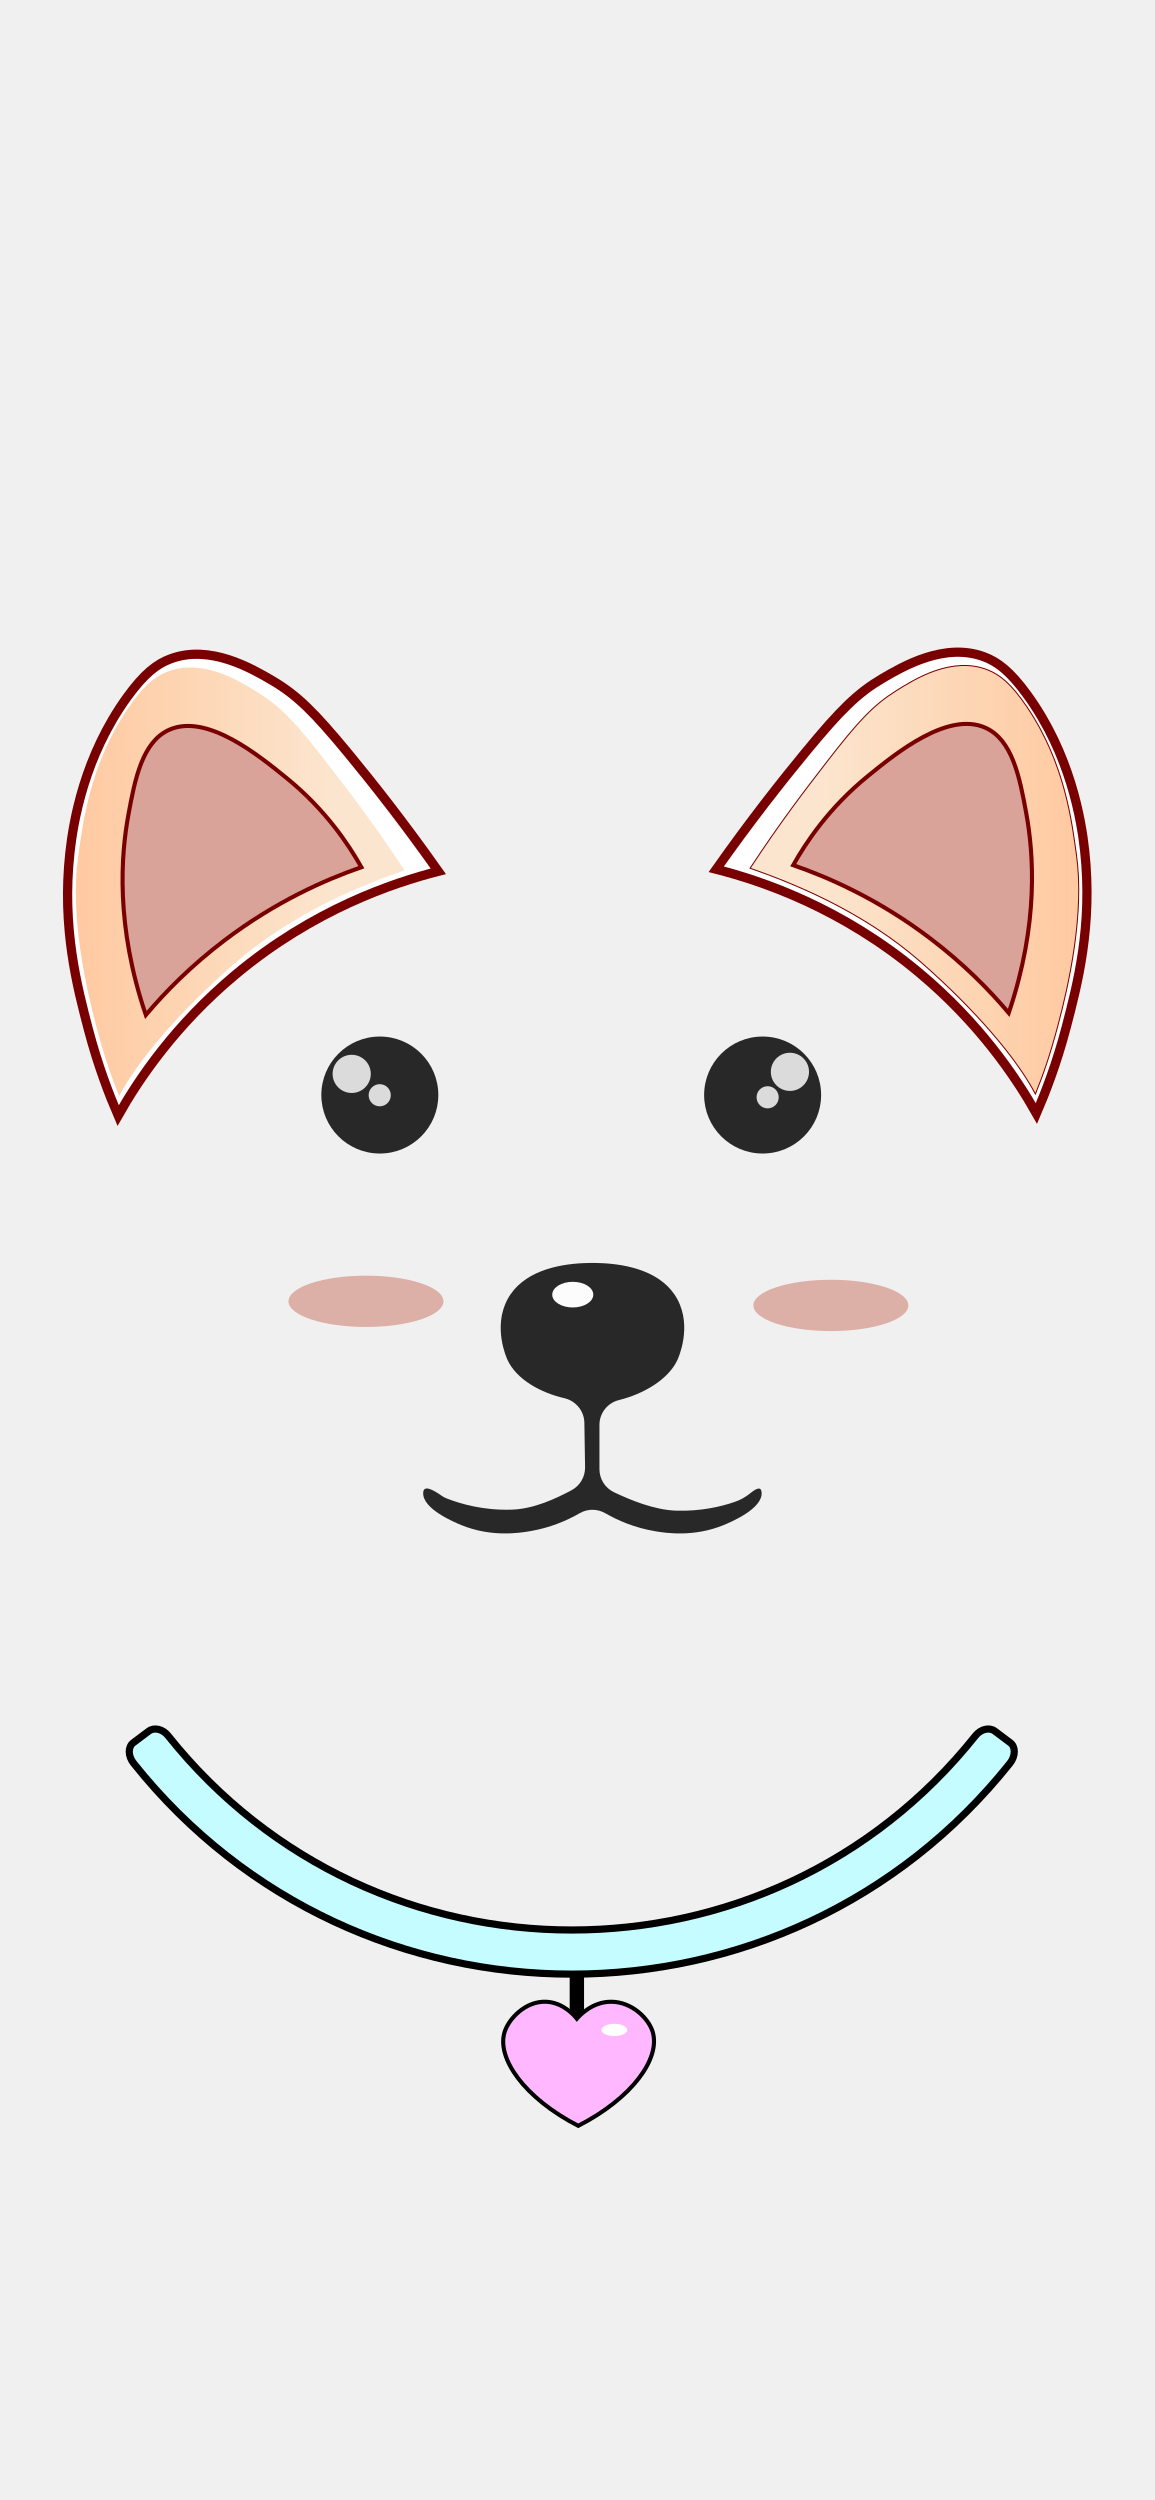
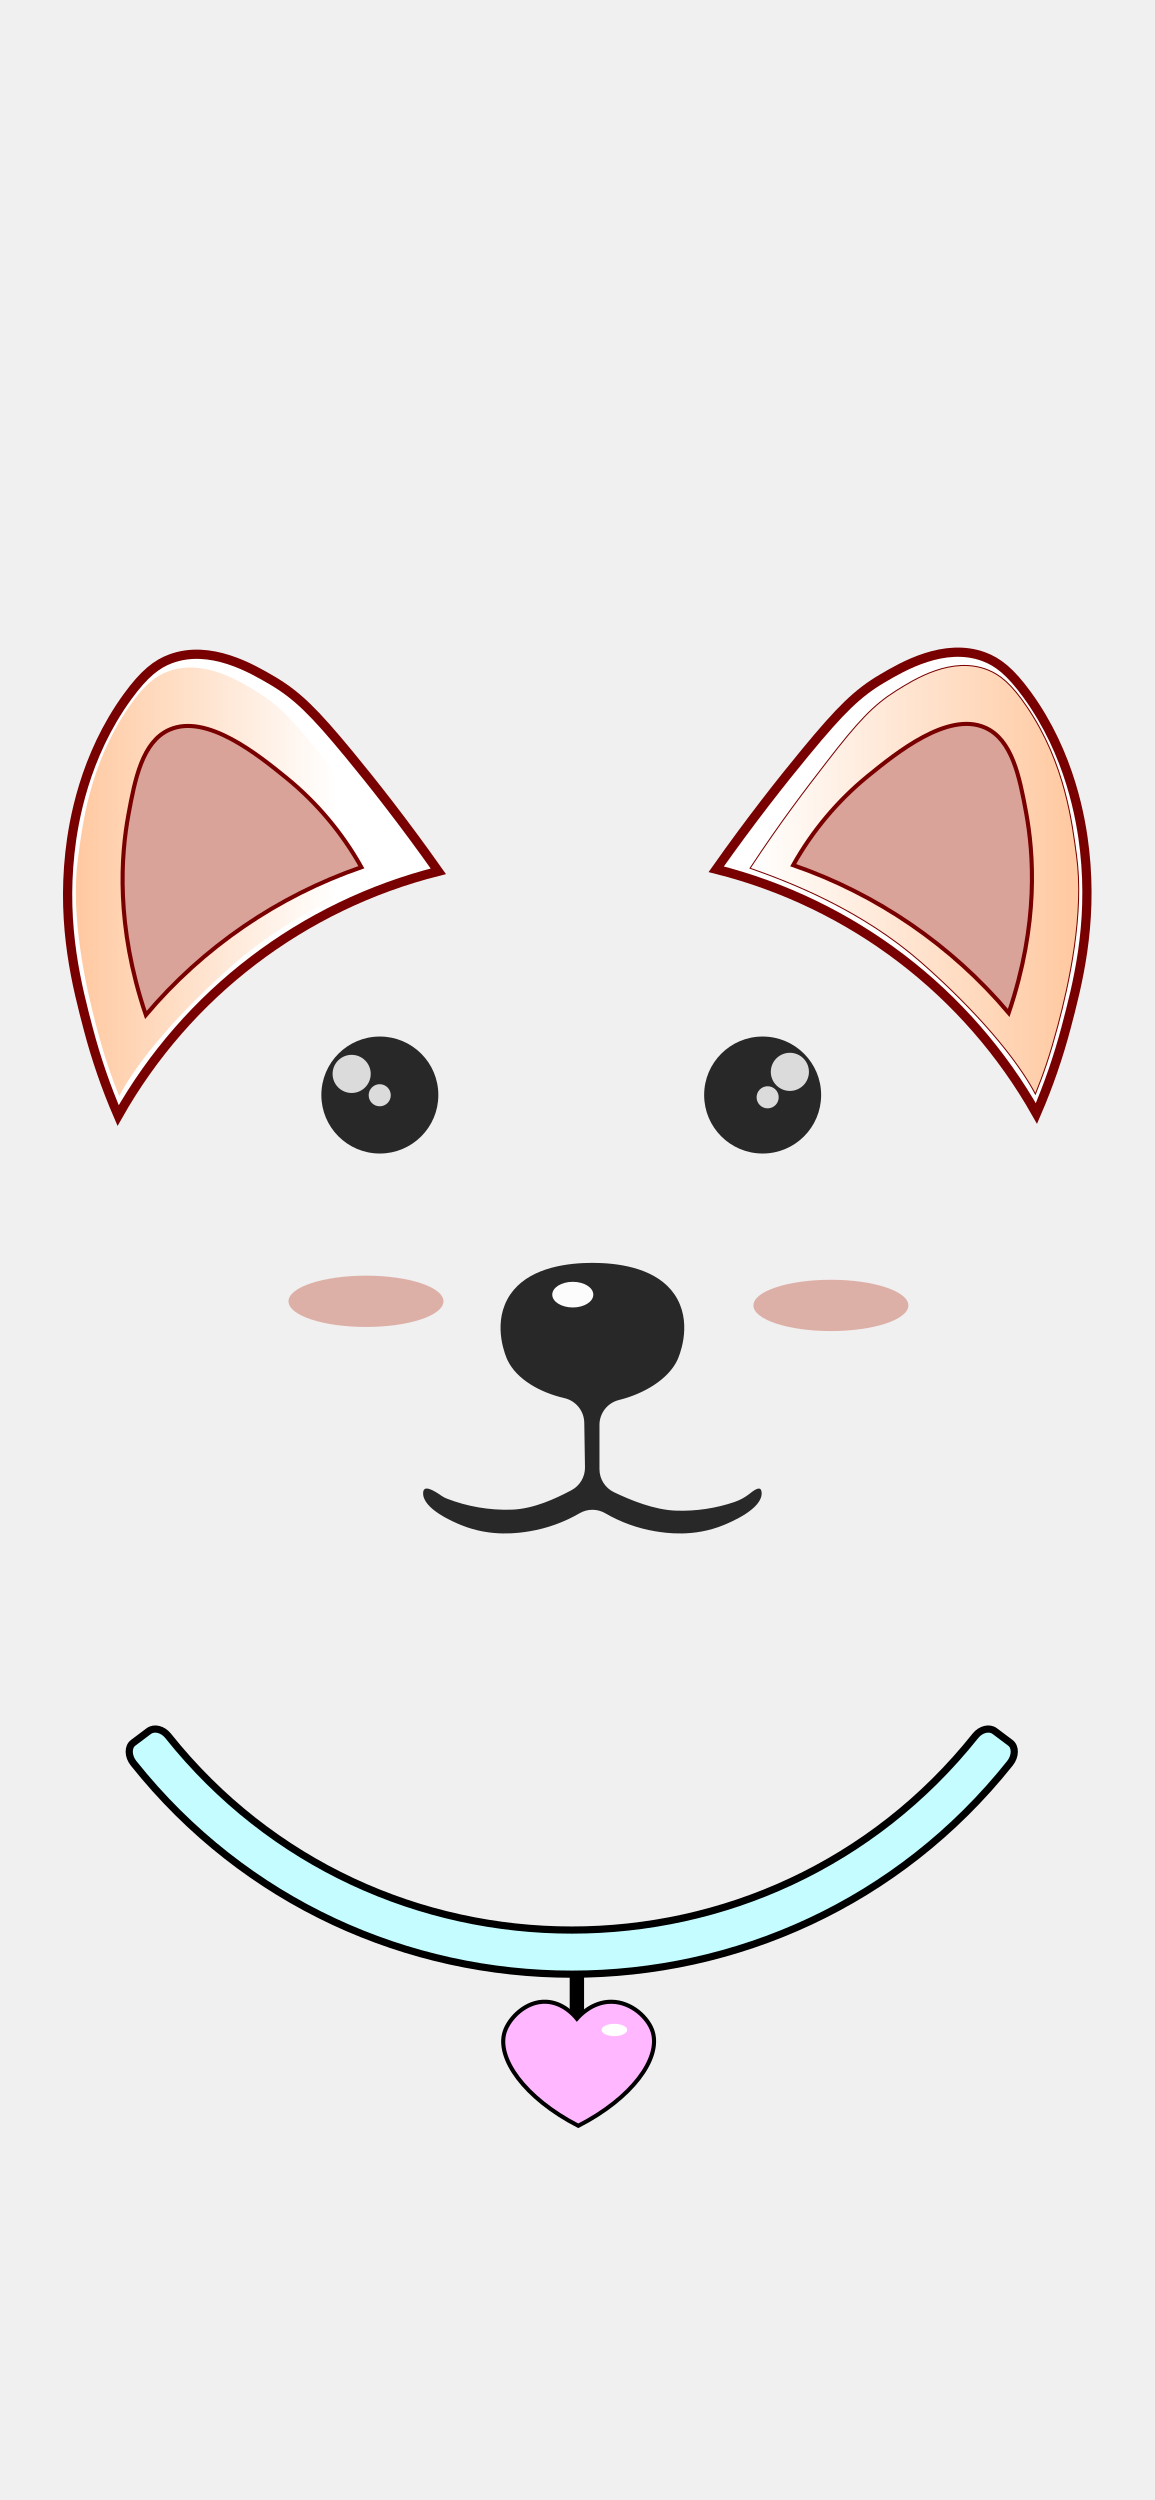
- <svg xmlns="http://www.w3.org/2000/svg" version="1.1" id="Capa_1" x="0px" y="0px" viewBox="0 0 1125 2436" style="enable-background:new 0 0 1125 2436;" xml:space="preserve">
-   <style type="text/css">
- 	.st0{opacity:0.83;}
- 	.st1{fill:#FF6583;}
- 	.st2{fill:#790000;}
- 	.st3{fill:#FFFFFF;}
- 	.st4{fill:#F4DE3B;}
- 	.st5{fill:#FFFFFF;stroke:#790000;stroke-width:9;stroke-miterlimit:10;}
- 	.st6{fill:url(#SVGID_1_);}
- 	.st7{fill:#DAA399;stroke:#790000;stroke-width:4;stroke-miterlimit:10;}
- 	.st8{fill:none;stroke:#790000;stroke-width:9;stroke-miterlimit:10;}
- 	.st9{fill:url(#SVGID_00000158017346636632876510000005434478014042538683_);}
- 	.st10{fill:url(#SVGID_00000090991588048690227020000004381218514915696537_);}
- 	.st11{fill:url(#SVGID_00000019678256879549576730000013982479834046255523_);}
- 	.st12{fill:#DAA399;}
- 	.st13{fill:#FFB8FF;stroke:#000000;stroke-width:4;stroke-miterlimit:10;}
- 	.st14{fill:#C5FCFF;}
- 	.st15{fill:none;stroke:#000000;stroke-width:7;stroke-miterlimit:10;}
- 	.st16{opacity:0.4;}
- 	.st17{fill:url(#SVGID_00000056425208694887095870000009379332837472587421_);}
- 	.st18{fill:url(#SVGID_00000068653110816813916460000011329485420104620715_);stroke:#790000;stroke-miterlimit:10;}
- 	.st19{fill:url(#SVGID_00000018953264577603062860000016878488550801006226_);}
- </style>
-   <g>
-     <rect x="555.1" y="1892" width="14" height="74" />
-     <circle class="st0" cx="370.1" cy="1067" r="57" />
-     <circle class="st0" cx="743.1" cy="1067" r="57" />
-     <g class="st0">
-       <path d="M742.1,1454c-0.6-6.1-5.5-3.5-11.4,1.3c-4.5,3.6-9.5,6.4-14.9,8.2c-13.4,4.6-33,9.2-56.7,8.5c-21.8-0.7-45.1-10.5-60.9-18    c-8.6-4.1-14.1-12.9-14.1-22.4v-43.2c0-11.5,7.9-21.5,19.1-24.2c23.8-5.9,48-19.9,56.9-39.1c1-2.2,14.4-32.1,0-59    c-14.5-26.9-47.9-34.1-73.9-35.3l0,0c-2.2-0.1-4.6-0.2-7.1-0.2c-0.1,0-0.1,0-0.2,0c-0.5,0-1.1,0-1.6,0c-0.5,0-1.1,0-1.6,0    c-0.1,0-0.1,0-0.2,0c-2.5,0-4.9,0.1-7.1,0.2l0,0c-26.1,1.2-59.5,8.4-73.9,35.3c-14.4,26.9-1,56.8,0,59    c8.9,19.1,32.1,31.9,55.4,37.3c11.2,2.6,19.3,12.4,19.5,23.9c0.2,14.2,0.5,29.9,0.7,43.5c0.1,9.3-5,17.9-13.2,22.3    c-14.9,7.9-36.6,18.3-58.4,18.9c-27.7,0.9-49.7-5.7-63-10.8c-1.9-0.7-3.7-1.7-5.4-2.9c-7.8-5.5-17-10.6-17.7-3.3    c-1.6,16.2,31,29.5,37,32c29.3,12,56.3,7.8,67,6c19.6-3.3,35.9-10.3,48.4-17.5c7.7-4.5,17.2-4.5,25,0    c12.5,7.2,28.8,14.2,48.4,17.5c10.7,1.8,37.7,6,67-6C711.1,1483.5,743.7,1470.2,742.1,1454z" />
-       <ellipse class="st3" cx="558.1" cy="1261.5" rx="20" ry="12.5" />
-       <circle class="st3" cx="342.7" cy="1046.4" r="18.6" />
-       <circle class="st3" cx="370" cy="1067.2" r="10.8" />
-       <circle class="st3" cx="769.7" cy="1044.4" r="18.6" />
-       <circle class="st3" cx="748" cy="1069.2" r="10.8" />
-       <ellipse class="st12" cx="809.6" cy="1272" rx="75.5" ry="25" />
-       <ellipse class="st12" cx="356.6" cy="1268" rx="75.5" ry="25" />
-     </g>
-     <g>
-       <path class="st5" d="M427.1,849c-33.8-47.9-64.1-86.2-87-114c-34.2-41.5-50.7-57.7-75-72c-19.5-11.4-60.4-35.5-99-21    c-13.1,4.9-25.3,14-42,37c-42,57.9-52.7,121.6-56,152c-8,73.2,7.2,130.8,18,172c9.3,35.4,20.4,64,29,84    c20.4-36.1,55.9-88.4,114-137C305.2,886.3,382.9,860.3,427.1,849z" />
-       <linearGradient id="SVGID_1_" gradientUnits="userSpaceOnUse" x1="73.905" y1="859.214" x2="327.459" y2="859.214">
-         <stop offset="0" style="stop-color:#FFC9A1" />
-         <stop offset="1" style="stop-color:#F9CC9E;stop-opacity:0.5" />
-       </linearGradient>
-       <path class="st6" d="M394.1,848c-30.5-46.3-53.8-76.5-74.5-103.3c-30.9-40.1-45.8-55.8-67.8-69.6c-17.6-11.1-54.5-34.3-89.4-20.3    c-11.9,4.8-22.9,13.6-37.9,35.8c-38,56-44.2,115.2-48.4,144.4c-8,57,7.4,126.4,18,166c8,30,14.2,47.6,22,67    c18.4-34.9,58.1-81.5,111-128C285.1,889,354.1,862,394.1,848z" />
-       <path class="st7" d="M165.1,711c-26.4,11.6-33.6,48-40,83c-7.1,38.8-12.8,107.2,17,195c18.8-22.3,44.1-48.1,77-73    c49.4-37.4,97.5-58.7,133-71c-12.2-21.7-34.7-55.9-73-87C251.7,735.7,201.5,695,165.1,711z" />
-     </g>
-     <g>
-       <path class="st5" d="M697.9,847c33.8-47.9,64.1-86.2,87-114c34.2-41.5,50.7-57.7,75-72c19.5-11.4,60.4-35.5,99-21    c13.1,4.9,25.3,14,42,37c42,57.9,52.7,121.6,56,152c8,73.2-7.2,130.8-18,172c-9.3,35.4-20.4,64-29,84    c-20.4-36.1-55.9-88.4-114-137C819.8,884.3,742.1,858.3,697.9,847z" />
-       <linearGradient id="SVGID_00000052072472982338449230000009265880195684984496_" gradientUnits="userSpaceOnUse" x1="-556.338" y1="857.214" x2="-302.783" y2="857.214" gradientTransform="matrix(-1 0 0 1 494.7573 0)">
-         <stop offset="0" style="stop-color:#FFC9A1" />
-         <stop offset="1" style="stop-color:#F9CC9E;stop-opacity:0.5" />
-       </linearGradient>
-       <path style="fill:url(#SVGID_00000052072472982338449230000009265880195684984496_);stroke:#790000;stroke-miterlimit:10;" d="    M730.9,846c30.5-46.3,53.8-76.5,74.5-103.3c30.9-40.1,45.8-55.8,67.8-69.6c17.6-11.1,54.5-34.3,89.4-20.3    c11.9,4.8,22.9,13.6,37.9,35.8c38,56,44.2,115.2,48.4,144.4c8,57-7.4,126.4-18,166c-8,30-14.2,47.6-22,67    c-18.4-34.9-58.1-81.5-111-128C839.9,887,770.9,860,730.9,846z" />
-       <path class="st7" d="M959.9,709c26.4,11.6,33.6,48,40,83c7.1,38.8,12.8,107.2-17,195c-18.8-22.3-44.1-48.1-77-73    c-49.4-37.4-97.5-58.7-133-71c12.2-21.7,34.7-55.9,73-87C873.3,733.7,923.5,693,959.9,709z" />
-     </g>
-     <path class="st13" d="M532.1,1950.5c-19.8-0.8-36,16.1-40.3,29.1c-8.4,25.4,18.8,64.6,71.6,91.8c52.4-26.8,80.6-65.6,72.5-91.8   c-4.1-13.1-20.3-29-40.3-29.1c-18.6-0.1-31.1,13.7-33.5,16.5C559.5,1963.8,548.7,1951.2,532.1,1950.5z" />
-     <g>
-       <path class="st14" d="M984.1,1718.1c-218.2,274-635.7,274-853.9,0c-5.6-7-5.6-16.1-0.3-20c5.1-3.8,10.1-7.6,15.2-11.4    c5.3-3.9,13.7-1.8,18.7,4.6c201.1,252.4,585.7,252.4,786.7,0c5.1-6.4,13.4-8.5,18.7-4.6c5.1,3.8,10.1,7.6,15.2,11.4    C989.7,1702,989.6,1711.2,984.1,1718.1z" />
-       <path class="st15" d="M984.1,1718.1c-218.2,274-635.7,274-853.9,0c-5.6-7-5.6-16.1-0.3-20c5.1-3.8,10.1-7.6,15.2-11.4    c5.3-3.9,13.7-1.8,18.7,4.6c201.1,252.4,585.7,252.4,786.7,0c5.1-6.4,13.4-8.5,18.7-4.6c5.1,3.8,10.1,7.6,15.2,11.4    C989.7,1702,989.6,1711.2,984.1,1718.1z" />
-     </g>
-     <ellipse class="st3" cx="598.6" cy="1978" rx="12.5" ry="6" />
+ <svg xmlns="http://www.w3.org/2000/svg" xmlns:xlink="http://www.w3.org/1999/xlink" id="Capa_1" data-name="Capa 1" viewBox="0 0 1125 2436">
+   <defs>
+     <style>.cls-1,.cls-2{opacity:0.83;}.cls-3,.cls-5{fill:#fff;}.cls-4,.cls-7{fill:#daa399;}.cls-5,.cls-7,.cls-8{stroke:#790000;}.cls-11,.cls-5,.cls-7,.cls-8,.cls-9{stroke-miterlimit:10;}.cls-5{stroke-width:9px;}.cls-6{fill:url(#Degradado_sin_nombre_5);}.cls-7,.cls-9{stroke-width:4px;}.cls-8{fill:url(#Degradado_sin_nombre_6);}.cls-9{fill:#ffb8ff;}.cls-11,.cls-9{stroke:#000;}.cls-10{fill:#c5fcff;}.cls-11{fill:none;stroke-width:7px;}</style>
+     <linearGradient id="Degradado_sin_nombre_5" x1="73.9" y1="859.21" x2="327.46" y2="859.21" gradientUnits="userSpaceOnUse">
+       <stop offset="0" stop-color="#ffc9a1" />
+       <stop offset="1" stop-color="#fff" />
+     </linearGradient>
+     <linearGradient id="Degradado_sin_nombre_6" x1="-552.14" y1="857.21" x2="-235.74" y2="857.21" gradientTransform="matrix(-1, 0, 0, 1, 494.76, 0)" xlink:href="#Degradado_sin_nombre_5" />
+   </defs>
+   <rect x="555.12" y="1892" width="14" height="74" />
+   <circle class="cls-1" cx="370.12" cy="1067" r="57" />
+   <circle class="cls-1" cx="743.12" cy="1067" r="57" />
+   <g class="cls-2">
+     <path d="M742.12,1454c-.59-6.11-5.55-3.46-11.43,1.27a49.09,49.09,0,0,1-14.88,8.23,160.76,160.76,0,0,1-56.69,8.5c-21.77-.67-45.06-10.45-60.89-18a24.88,24.88,0,0,1-14.11-22.44v-43.22a25,25,0,0,1,19.07-24.2c23.83-5.86,48-19.94,56.93-39.11,1-2.2,14.43-32.14,0-59s-47.87-34.06-73.94-35.29v0c-2.21-.09-4.59-.15-7.08-.17h-3.71c-2.49,0-4.87.08-7.08.17v0c-26.07,1.23-59.49,8.38-73.94,35.29s-1,56.8,0,59c8.88,19.06,32.08,31.88,55.44,37.26a25,25,0,0,1,19.5,23.94c.21,14.16.53,29.93.7,43.55a24.87,24.87,0,0,1-13.24,22.31c-14.89,7.88-36.55,18.26-58.4,18.94a160.64,160.64,0,0,1-63-10.79,24.91,24.91,0,0,1-5.36-2.87c-7.85-5.5-17-10.6-17.67-3.34-1.57,16.24,31,29.54,37,32,29.28,12,56.32,7.78,67,6a144,144,0,0,0,48.4-17.53,24.89,24.89,0,0,1,25,0,144,144,0,0,0,48.4,17.53c10.68,1.78,37.73,6,67-6C711.15,1483.54,743.69,1470.24,742.12,1454Z" />
+     <ellipse class="cls-3" cx="558.12" cy="1261.5" rx="20" ry="12.5" />
+     <circle class="cls-3" cx="342.65" cy="1046.42" r="18.58" />
+     <circle class="cls-3" cx="370" cy="1067.21" r="10.77" />
+     <circle class="cls-3" cx="769.65" cy="1044.42" r="18.58" />
+     <circle class="cls-3" cx="748" cy="1069.21" r="10.77" />
+     <ellipse class="cls-4" cx="809.62" cy="1272" rx="75.5" ry="25" />
+     <ellipse class="cls-4" cx="356.62" cy="1268" rx="75.5" ry="25" />
  </g>
+   <path class="cls-5" d="M427.12,849c-33.79-47.9-64.08-86.23-87-114-34.22-41.46-50.67-57.7-75-72-19.45-11.43-60.35-35.47-99-21-13.13,4.92-25.33,14-42,37-42,57.91-52.67,121.56-56,152-8,73.25,7.16,130.83,18,172a593.92,593.92,0,0,0,29,84,497.87,497.87,0,0,1,312-238Z" />
+   <path class="cls-6" d="M394.12,848c-30.53-46.31-53.79-76.47-74.5-103.31-30.92-40.08-45.78-55.78-67.76-69.61-17.57-11.05-54.52-34.29-89.44-20.3-11.86,4.75-22.89,13.56-37.94,35.77-38,56-44.25,115.16-48.36,144.45-8,57,7.44,126.39,18,166,8,30,14.2,47.65,22,67,18.44-34.85,58.09-81.47,111-128C285.12,889,354.12,862,394.12,848Z" />
+   <path class="cls-7" d="M165.12,711c-26.43,11.64-33.58,48-40,83-7.1,38.78-12.77,107.19,17,195a480.11,480.11,0,0,1,210-144,302.74,302.74,0,0,0-73-87C251.7,735.74,201.5,695,165.12,711Z" />
+   <path class="cls-5" d="M697.88,847c33.79-47.9,64.08-86.23,87-114,34.22-41.46,50.67-57.7,75-72,19.45-11.43,60.35-35.47,99-21,13.13,4.92,25.33,14,42,37,42,57.91,52.67,121.56,56,152,8,73.25-7.16,130.83-18,172a593.92,593.92,0,0,1-29,84,497.87,497.87,0,0,0-312-238Z" />
+   <path class="cls-8" d="M730.88,846c30.53-46.31,53.79-76.47,74.5-103.31,30.92-40.08,45.78-55.78,67.76-69.61,17.57-11.05,54.52-34.29,89.44-20.3,11.86,4.75,22.89,13.56,37.94,35.77,38,56,44.25,115.16,48.36,144.45,8,57-7.44,126.39-18,166-8,30-14.2,47.65-22,67-18.44-34.85-58.09-81.47-111-128C839.88,887,770.88,860,730.88,846Z" />
+   <path class="cls-7" d="M959.88,709c26.43,11.64,33.58,48,40,83,7.1,38.78,12.77,107.19-17,195a480.11,480.11,0,0,0-210-144,302.74,302.74,0,0,1,73-87C873.3,733.74,923.5,693,959.88,709Z" />
+   <path class="cls-9" d="M532.13,1950.5c-19.82-.83-36,16.06-40.3,29.1-8.38,25.39,18.82,64.57,71.64,91.78,52.35-26.84,80.59-65.61,72.45-91.78-4.06-13.07-20.25-29-40.29-29.1-18.62-.06-31.08,13.71-33.51,16.5C559.55,1963.84,548.65,1951.18,532.13,1950.5Z" />
+   <path class="cls-10" d="M984.09,1718.14c-218.24,274-635.7,274-853.94,0-5.56-7-5.62-16.1-.32-20l15.2-11.4c5.3-3.94,13.65-1.76,18.73,4.6,201.06,252.41,585.66,252.41,786.72,0,5.08-6.36,13.44-8.54,18.74-4.6l15.19,11.4C989.71,1702,989.65,1711.17,984.09,1718.14Z" />
+   <path class="cls-11" d="M984.09,1718.14c-218.24,274-635.7,274-853.94,0-5.56-7-5.62-16.1-.32-20l15.2-11.4c5.3-3.94,13.65-1.76,18.73,4.6,201.06,252.41,585.66,252.41,786.72,0,5.08-6.36,13.44-8.54,18.74-4.6l15.19,11.4C989.71,1702,989.65,1711.17,984.09,1718.14Z" />
+   <ellipse class="cls-3" cx="598.62" cy="1978" rx="12.5" ry="6" />
</svg>
